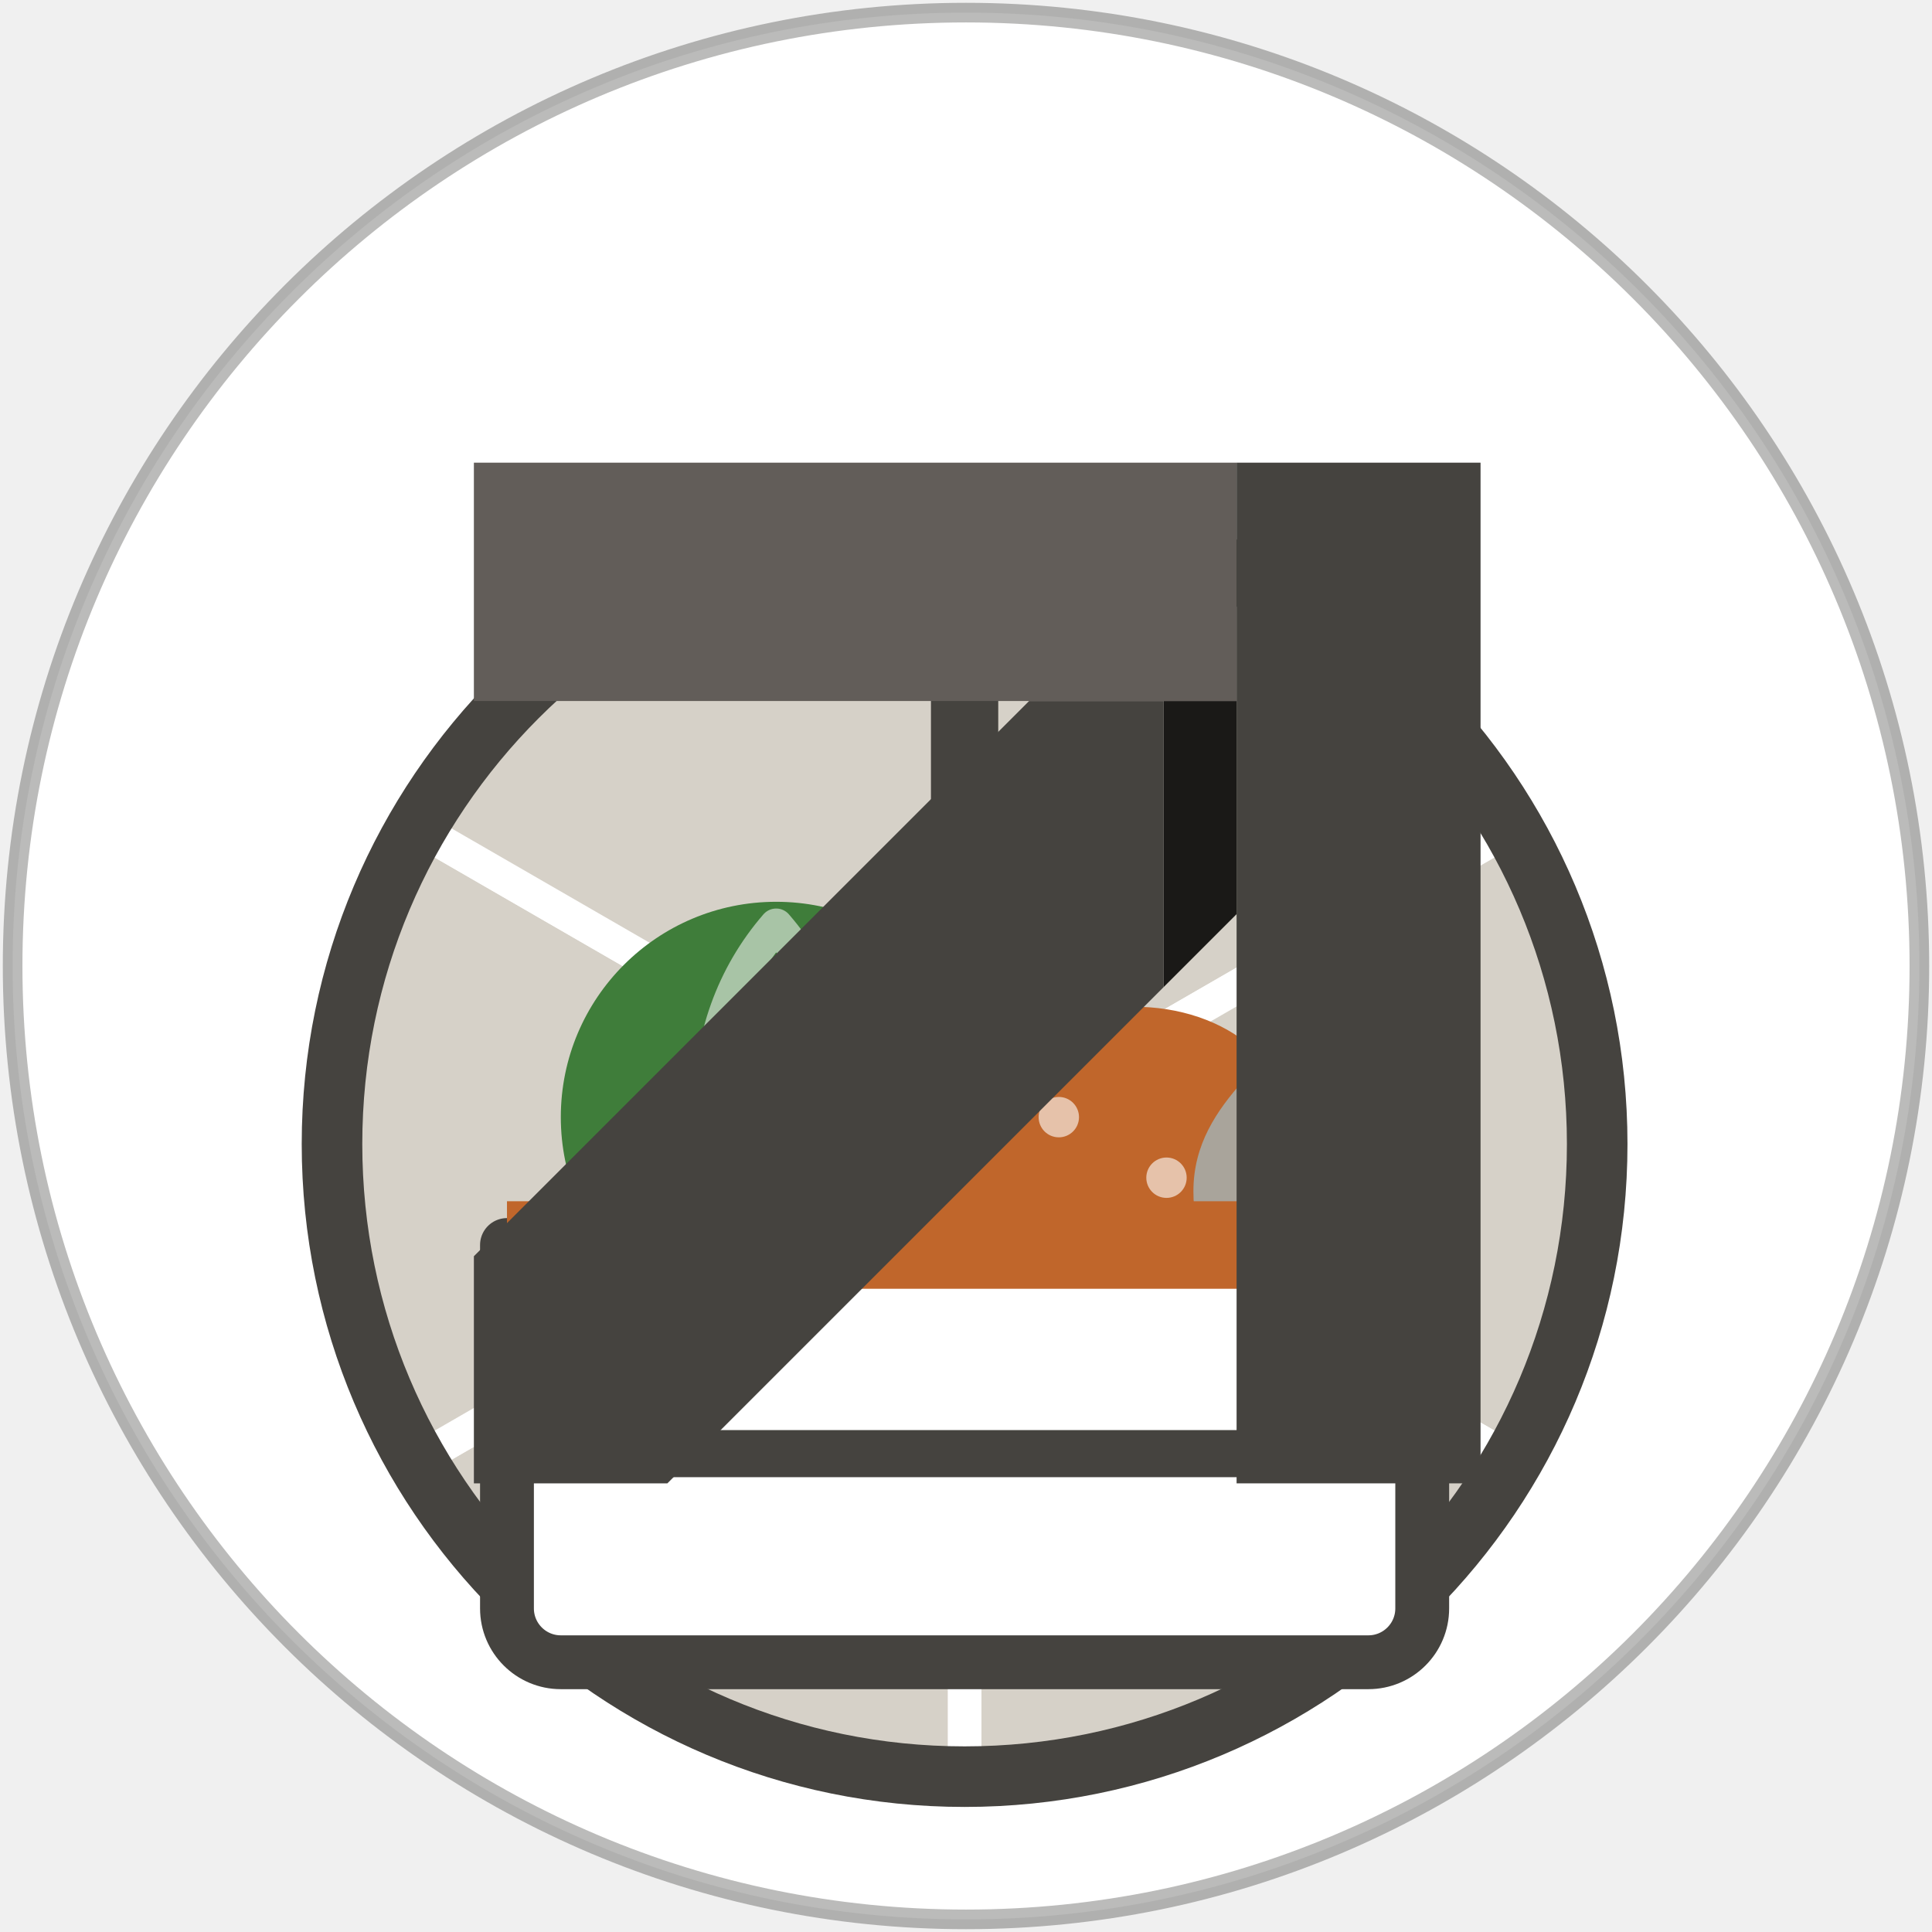
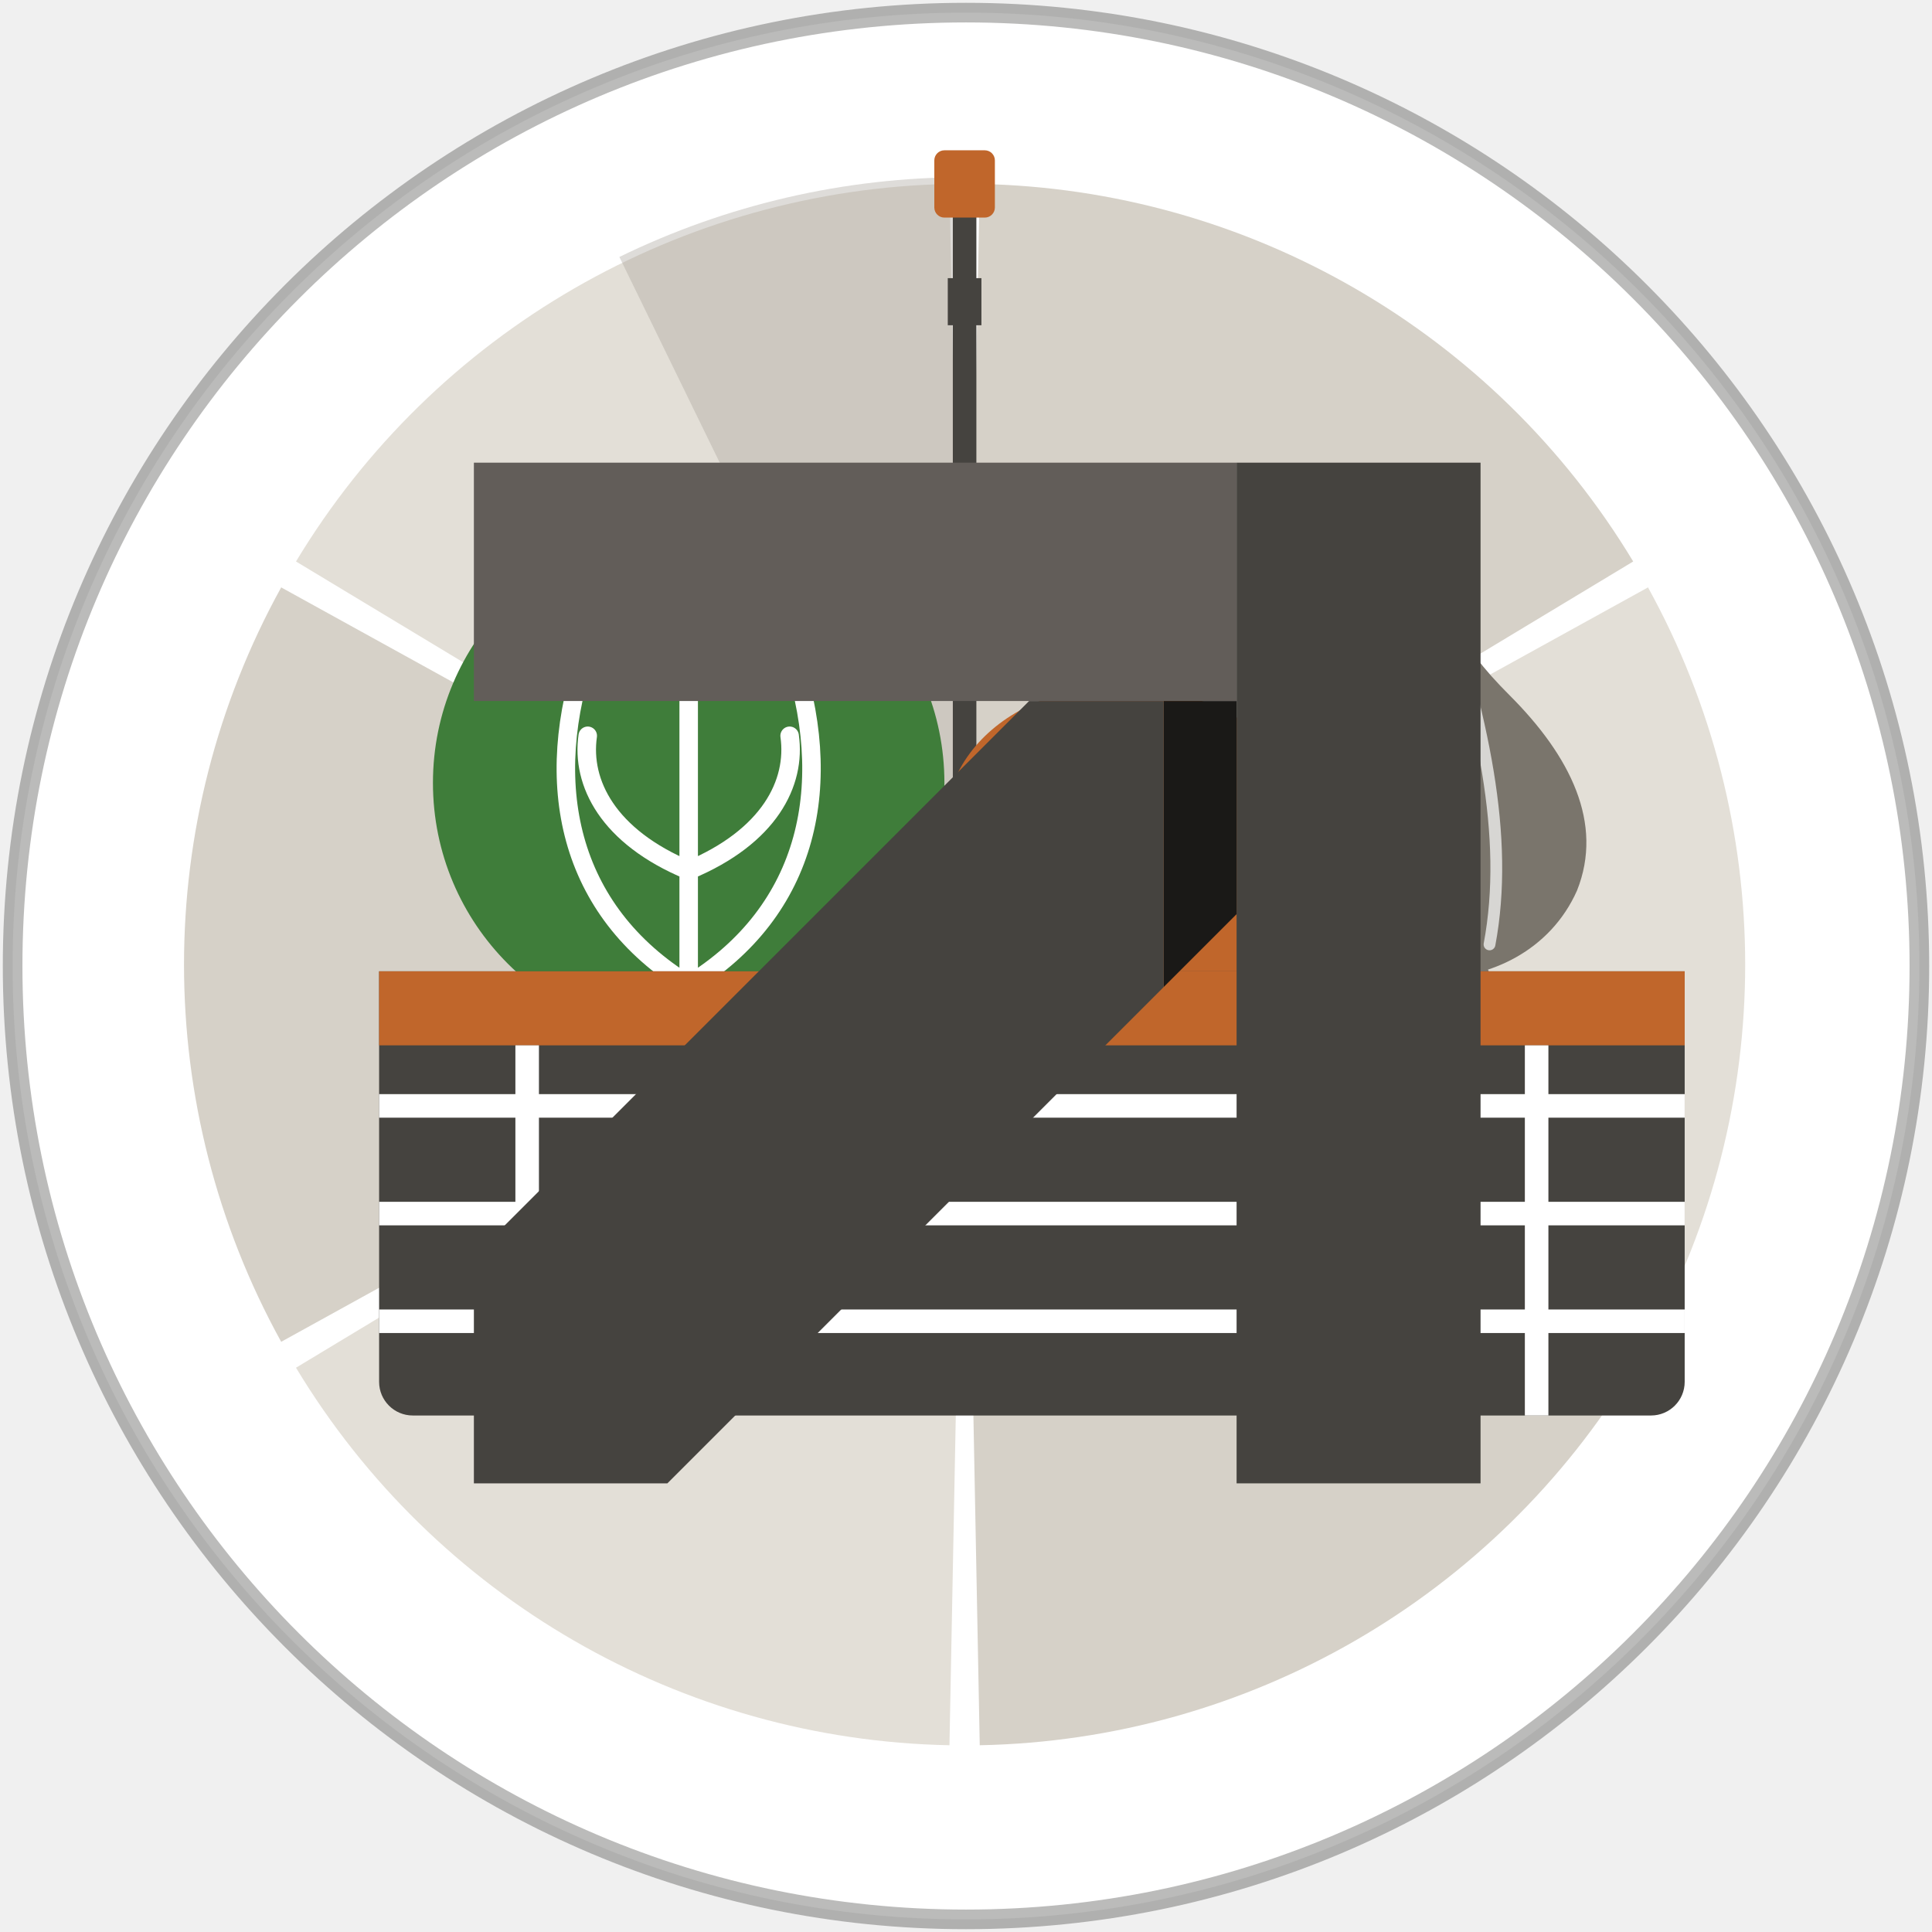
<svg xmlns="http://www.w3.org/2000/svg" viewBox="0 0 689 689" width="689" height="689" role="img" aria-label="Upande Fruits and vegetables">
  <style>
    .arrow { transform-box: view-box; transform-origin: 348.5px 347px; }
-     .field { transform-box: view-box; transform-origin: 344px 420px; }
-     .arm { transform-box: view-box; transform-origin: 344px 410px; }
-     .crate { transform-box: view-box; transform-origin: 344px 420px; }
-     .arrow { animation: production-in-0 3000ms cubic-bezier(.3,.7,.2,1) infinite both; }
-     .scene { animation: production-in-1 3000ms cubic-bezier(.3,.7,.2,1) infinite both; }
-     .field { animation: production-round-0 3000ms cubic-bezier(.3,.7,.2,1) infinite both; }
-     .arm { animation: production-round-1 3000ms cubic-bezier(.3,.7,.2,1) infinite both; }
-     .s0 { animation: production-round-2 3000ms cubic-bezier(.3,.7,.2,1) infinite both; }
-     .s1 { animation: production-round-3 3000ms cubic-bezier(.3,.7,.2,1) infinite both; }
-     .s2 { animation: production-round-4 3000ms cubic-bezier(.3,.7,.2,1) infinite both; }
-     .s3 { animation: production-round-5 3000ms cubic-bezier(.3,.7,.2,1) infinite both; }
-     .s4 { animation: production-round-6 3000ms cubic-bezier(.3,.7,.2,1) infinite both; }
-     .s5 { animation: production-round-7 3000ms cubic-bezier(.3,.7,.2,1) infinite both; }
-     .crate { animation: production-round-8 3000ms cubic-bezier(.3,.7,.2,1) infinite both; }
-     .cabbage { animation: production-round-9 3000ms cubic-bezier(.3,.7,.2,1) infinite both; }
-     .potato { animation: production-round-10 3000ms cubic-bezier(.3,.7,.2,1) infinite both; }
-     .onion { animation: production-round-11 3000ms cubic-bezier(.3,.7,.2,1) infinite both; }
+     .field { transform-box: view-box; transform-origin: 344px 344px; }
+     .arm { transform-box: view-box; transform-origin: 344px 344px; }
+     .crate { transform-box: view-box; transform-origin: 344px 344px; }
+     .arrow { animation: production-in-0 4000ms cubic-bezier(.3,.7,.2,1) infinite both; }
+     .scene { animation: production-in-1 4000ms cubic-bezier(.3,.7,.2,1) infinite both; }
+     .field { animation: production-round-0 4000ms cubic-bezier(.3,.7,.2,1) infinite both; }
+     .arm { animation: production-round-1 4000ms cubic-bezier(.3,.7,.2,1) infinite both; }
+     .s0 { animation: production-round-2 4000ms cubic-bezier(.3,.7,.2,1) infinite both; }
+     .s1 { animation: production-round-3 4000ms cubic-bezier(.3,.7,.2,1) infinite both; }
+     .s2 { animation: production-round-4 4000ms cubic-bezier(.3,.7,.2,1) infinite both; }
+     .s3 { animation: production-round-5 4000ms cubic-bezier(.3,.7,.2,1) infinite both; }
+     .s4 { animation: production-round-6 4000ms cubic-bezier(.3,.7,.2,1) infinite both; }
+     .s5 { animation: production-round-7 4000ms cubic-bezier(.3,.7,.2,1) infinite both; }
+     .crate { animation: production-round-8 4000ms cubic-bezier(.3,.7,.2,1) infinite both; }
+     .cabbage { animation: production-round-9 4000ms cubic-bezier(.3,.7,.2,1) infinite both; }
+     .potato { animation: production-round-10 4000ms cubic-bezier(.3,.7,.2,1) infinite both; }
+     .onion { animation: production-round-11 4000ms cubic-bezier(.3,.7,.2,1) infinite both; }
    @keyframes production-in-0 {
      0% { transform: translate(0px, 0px) scale(1); opacity: 1; }
      8.1% { transform: translate(0px, 0px) scale(0); opacity: 0; }
      18% { transform: translate(0px, 0px) scale(0); opacity: 0; }
      82% { transform: translate(0px, 0px) scale(0); opacity: 0; }
      91.9% { transform: translate(0px, 0px) scale(0); opacity: 0; }
      100% { transform: translate(0px, 0px) scale(1); opacity: 1; }
    }
    @keyframes production-in-1 {
      0% { opacity: 0; }
      3.6% { opacity: 1; }
      18% { opacity: 1; }
      82% { opacity: 1; }
      96.4% { opacity: 1; }
      100% { opacity: 0; }
    }
    @keyframes production-round-0 {
      0% { transform: scale(.86); opacity: 0; }
      18% { transform: scale(.86); opacity: 0; }
      19.92% { transform: scale(1); opacity: 1; }
      50% { transform: scale(1); opacity: 1; }
      53.84% { transform: scale(.86); opacity: 0; }
      82% { transform: scale(.86); opacity: 0; }
      100% { transform: scale(.86); opacity: 0; }
    }
    @keyframes production-round-1 {
      0% { transform: rotate(0deg); }
      18% { transform: rotate(0deg); }
      22.48% { transform: rotate(0deg); }
      46.8% { transform: rotate(360deg); }
      82% { transform: rotate(360deg); }
      100% { transform: rotate(0deg); }
    }
    @keyframes production-round-2 {
      0% { fill: #d6d1c8; }
      18% { fill: #d6d1c8; }
      24.61% { fill: #d6d1c8; }
      26.53% { fill: #3f7d3a; }
      53.84% { fill: #3f7d3a; }
      54.48% { fill: #d6d1c8; }
      82% { fill: #d6d1c8; }
      100% { fill: #d6d1c8; }
    }
    @keyframes production-round-3 {
-       0% { fill: #d6d1c8; }
-       18% { fill: #d6d1c8; }
-       28.67% { fill: #d6d1c8; }
+       0% { fill: #e3dfd7; }
+       18% { fill: #e3dfd7; }
+       28.67% { fill: #e3dfd7; }
      30.59% { fill: #3f7d3a; }
      53.84% { fill: #3f7d3a; }
-       54.48% { fill: #d6d1c8; }
-       82% { fill: #d6d1c8; }
-       100% { fill: #d6d1c8; }
+       54.48% { fill: #e3dfd7; }
+       82% { fill: #e3dfd7; }
+       100% { fill: #e3dfd7; }
    }
    @keyframes production-round-4 {
      0% { fill: #d6d1c8; }
      18% { fill: #d6d1c8; }
      32.72% { fill: #d6d1c8; }
      34.64% { fill: #3f7d3a; }
      53.84% { fill: #3f7d3a; }
      54.48% { fill: #d6d1c8; }
      82% { fill: #d6d1c8; }
      100% { fill: #d6d1c8; }
    }
    @keyframes production-round-5 {
-       0% { fill: #d6d1c8; }
-       18% { fill: #d6d1c8; }
-       36.77% { fill: #d6d1c8; }
+       0% { fill: #e3dfd7; }
+       18% { fill: #e3dfd7; }
+       36.77% { fill: #e3dfd7; }
      38.69% { fill: #3f7d3a; }
      53.84% { fill: #3f7d3a; }
-       54.48% { fill: #d6d1c8; }
-       82% { fill: #d6d1c8; }
-       100% { fill: #d6d1c8; }
+       54.48% { fill: #e3dfd7; }
+       82% { fill: #e3dfd7; }
+       100% { fill: #e3dfd7; }
    }
    @keyframes production-round-6 {
      0% { fill: #d6d1c8; }
      18% { fill: #d6d1c8; }
      40.83% { fill: #d6d1c8; }
      42.75% { fill: #3f7d3a; }
      53.84% { fill: #3f7d3a; }
      54.48% { fill: #d6d1c8; }
      82% { fill: #d6d1c8; }
      100% { fill: #d6d1c8; }
    }
    @keyframes production-round-7 {
-       0% { fill: #d6d1c8; }
-       18% { fill: #d6d1c8; }
-       44.88% { fill: #d6d1c8; }
+       0% { fill: #e3dfd7; }
+       18% { fill: #e3dfd7; }
+       44.88% { fill: #e3dfd7; }
      46.8% { fill: #3f7d3a; }
      53.84% { fill: #3f7d3a; }
-       54.48% { fill: #d6d1c8; }
-       82% { fill: #d6d1c8; }
-       100% { fill: #d6d1c8; }
+       54.48% { fill: #e3dfd7; }
+       82% { fill: #e3dfd7; }
+       100% { fill: #e3dfd7; }
    }
    @keyframes production-round-8 {
      0% { transform: scale(.86); opacity: 0; }
      18% { transform: scale(.86); opacity: 0; }
      52.56% { transform: scale(.86); opacity: 0; }
      55.12% { transform: scale(1); opacity: 1; }
      74.32% { transform: scale(1); opacity: 1; }
      78.16% { transform: scale(.86); opacity: 0; }
      82% { transform: scale(.86); opacity: 0; }
      100% { transform: scale(.86); opacity: 0; }
    }
    @keyframes production-round-9 {
-       0% { transform: translateY(-210px); opacity: 0; }
-       18% { transform: translateY(-210px); opacity: 0; }
-       55.12% { transform: translateY(-210px); opacity: 0; }
-       55.76% { transform: translateY(-180px); opacity: 1; }
-       59.6% { transform: translateY(8px); opacity: 1; }
-       61.2% { transform: translateY(0px); opacity: 1; }
+       0% { transform: translateY(-200px); opacity: 0; }
+       18% { transform: translateY(-200px); opacity: 0; }
+       55.12% { transform: translateY(-200px); opacity: 0; }
+       56.08% { transform: translateY(-170px); opacity: 1; }
+       60.56% { transform: translateY(0px); opacity: 1; }
      78.8% { transform: translateY(0px); opacity: 1; }
-       79.44% { transform: translateY(-210px); opacity: 0; }
-       82% { transform: translateY(-210px); opacity: 0; }
-       100% { transform: translateY(-210px); opacity: 0; }
+       79.44% { transform: translateY(-200px); opacity: 0; }
+       82% { transform: translateY(-200px); opacity: 0; }
+       100% { transform: translateY(-200px); opacity: 0; }
    }
    @keyframes production-round-10 {
-       0% { transform: translateY(-210px); opacity: 0; }
-       18% { transform: translateY(-210px); opacity: 0; }
-       60.88% { transform: translateY(-210px); opacity: 0; }
-       61.52% { transform: translateY(-180px); opacity: 1; }
-       65.36% { transform: translateY(8px); opacity: 1; }
-       66.96% { transform: translateY(0px); opacity: 1; }
+       0% { transform: translateY(-200px); opacity: 0; }
+       18% { transform: translateY(-200px); opacity: 0; }
+       60.88% { transform: translateY(-200px); opacity: 0; }
+       61.84% { transform: translateY(-170px); opacity: 1; }
+       66.32% { transform: translateY(0px); opacity: 1; }
      78.8% { transform: translateY(0px); opacity: 1; }
-       79.44% { transform: translateY(-210px); opacity: 0; }
-       82% { transform: translateY(-210px); opacity: 0; }
-       100% { transform: translateY(-210px); opacity: 0; }
+       79.44% { transform: translateY(-200px); opacity: 0; }
+       82% { transform: translateY(-200px); opacity: 0; }
+       100% { transform: translateY(-200px); opacity: 0; }
    }
    @keyframes production-round-11 {
-       0% { transform: translateY(-210px); opacity: 0; }
-       18% { transform: translateY(-210px); opacity: 0; }
-       66.64% { transform: translateY(-210px); opacity: 0; }
-       67.28% { transform: translateY(-180px); opacity: 1; }
-       71.12% { transform: translateY(8px); opacity: 1; }
-       72.72% { transform: translateY(0px); opacity: 1; }
+       0% { transform: translateY(-200px); opacity: 0; }
+       18% { transform: translateY(-200px); opacity: 0; }
+       66.64% { transform: translateY(-200px); opacity: 0; }
+       67.6% { transform: translateY(-170px); opacity: 1; }
+       72.08% { transform: translateY(0px); opacity: 1; }
      78.8% { transform: translateY(0px); opacity: 1; }
-       79.44% { transform: translateY(-210px); opacity: 0; }
-       82% { transform: translateY(-210px); opacity: 0; }
-       100% { transform: translateY(-210px); opacity: 0; }
+       79.44% { transform: translateY(-200px); opacity: 0; }
+       82% { transform: translateY(-200px); opacity: 0; }
+       100% { transform: translateY(-200px); opacity: 0; }
    }
    @media (prefers-reduced-motion: reduce) {
      .arrow, .scene, .scene * { animation: none !important; }
      .scene { opacity: 0; }
    }
  </style>
  <clipPath id="production-disc">
    <circle cx="344.5" cy="344.5" r="336" />
  </clipPath>
  <circle cx="344.5" cy="344.5" r="340" fill="#ffffff" stroke="#1c1b19" stroke-opacity=".3" stroke-width="7" />
  <g clip-path="url(#production-disc)">
    <g class="scene">
-       <g transform="translate(344 420) scale(1.2) translate(-344 -420)">
+       <g transform="translate(344 344) scale(1.2) translate(-344 -344)">
        <g class="field">
-           <path class="slice s0" d="M344 410 L344.0 222.0 A188 188 0 0 1 506.8 316.0 Z" fill="#d6d1c8" stroke="#ffffff" stroke-width="10" stroke-linejoin="round" />
-           <path class="slice s1" d="M344 410 L506.8 316.0 A188 188 0 0 1 506.8 504.0 Z" fill="#d6d1c8" stroke="#ffffff" stroke-width="10" stroke-linejoin="round" />
-           <path class="slice s2" d="M344 410 L506.8 504.0 A188 188 0 0 1 344.0 598.0 Z" fill="#d6d1c8" stroke="#ffffff" stroke-width="10" stroke-linejoin="round" />
-           <path class="slice s3" d="M344 410 L344.0 598.0 A188 188 0 0 1 181.2 504.0 Z" fill="#d6d1c8" stroke="#ffffff" stroke-width="10" stroke-linejoin="round" />
-           <path class="slice s4" d="M344 410 L181.2 504.0 A188 188 0 0 1 181.2 316.0 Z" fill="#d6d1c8" stroke="#ffffff" stroke-width="10" stroke-linejoin="round" />
-           <path class="slice s5" d="M344 410 L181.2 316.0 A188 188 0 0 1 344.0 222.0 Z" fill="#d6d1c8" stroke="#ffffff" stroke-width="10" stroke-linejoin="round" />
-           <circle cx="344" cy="410" r="188" fill="none" stroke="#45433f" stroke-width="18" />
+           <path class="slice s0" d="M344.5 320.0 L348.5 112.0 A232 232 0 0 1 542.7 224.2 L364.6 331.6 A24 24 0 0 0 344.5 320.0 Z" fill="#d6d1c8" />
+           <path class="slice s1" d="M365.0 332.4 L547.1 231.9 A232 232 0 0 1 547.1 456.1 L365.0 355.6 A24 24 0 0 0 365.0 332.4 Z" fill="#e3dfd7" />
+           <path class="slice s2" d="M364.6 356.4 L542.7 463.8 A232 232 0 0 1 348.5 576.0 L344.5 368.0 A24 24 0 0 0 364.6 356.4 Z" fill="#d6d1c8" />
+           <path class="slice s3" d="M343.5 368.0 L339.5 576.0 A232 232 0 0 1 145.3 463.8 L323.4 356.4 A24 24 0 0 0 343.5 368.0 Z" fill="#e3dfd7" />
+           <path class="slice s4" d="M323.0 355.6 L140.9 456.1 A232 232 0 0 1 140.9 231.9 L323.0 332.4 A24 24 0 0 0 323.0 355.6 Z" fill="#d6d1c8" />
+           <path class="slice s5" d="M323.4 331.6 L145.3 224.2 A232 232 0 0 1 339.5 112.0 L343.5 320.0 A24 24 0 0 0 323.4 331.6 Z" fill="#e3dfd7" />
          <g class="arm">
-             <path d="M344 410 V218" stroke="#45433f" stroke-width="20" stroke-linecap="round" />
-             <circle cx="344" cy="240" r="15" fill="#c0662b" stroke="#ffffff" stroke-width="6" />
+             <path d="M344 344 L241.4 133.7 A234 234 0 0 1 344 110 Z" fill="#a9a49b" fill-opacity=".38" />
+             <path d="M344 344 V106" stroke="#45433f" stroke-width="7" />
+             <path d="M339 228 h10 v-14 h-10 Z M339 154 h10 v-14 h-10 Z" fill="#45433f" />
+             <rect x="335" y="102" width="18" height="20" rx="3" fill="#c0662b" />
          </g>
-           <circle cx="344" cy="410" r="28" fill="#45433f" />
-           <circle cx="344" cy="410" r="10" fill="#ffffff" />
+           <circle cx="344" cy="344" r="17" fill="#45433f" />
        </g>
-         <g class="crate">
-           <g class="cabbage">
-             <g>
-               <circle cx="288" cy="402" r="64" fill="#3f7d3a" />
-               <path d="M288 345 C262 375 262 420 288 458 M288 345 C314 375 314 420 288 458" fill="none" stroke="#ffffff" stroke-opacity=".55" stroke-width="10" stroke-linecap="round" />
-             </g>
-           </g>
-           <g class="potato">
-             <g>
-               <ellipse cx="388" cy="412" rx="54" ry="42" fill="#c0662b" transform="rotate(-14 388 412)" />
-               <circle cx="372" cy="402" r="6" fill="#ffffff" fill-opacity=".6" />
-               <circle cx="404" cy="420" r="6" fill="#ffffff" fill-opacity=".6" />
-             </g>
-           </g>
-           <g class="onion">
-             <g>
-               <path d="M446 366 C452 384 480 396 480 424 C480 450 462 462 446 462 C430 462 412 450 412 424 C412 396 440 384 446 366 Z" fill="#a9a49b" />
-             </g>
-           </g>
-           <g class="front">
-             <path d="M208 440 H480 V548 a16 16 0 0 1 -16 16 H224 a16 16 0 0 1 -16 -16 Z" fill="#ffffff" stroke="#45433f" stroke-width="16" stroke-linejoin="round" />
-             <path d="M208 440 H480" stroke="#c0662b" stroke-width="26" />
-             <path d="M222 502 H466" stroke="#45433f" stroke-width="14" stroke-linecap="round" />
+         <g transform="translate(0 -102)">
+           <g class="crate">
+             <g class="cabbage">
+               <g>
+                 <circle cx="262" cy="392" r="76" fill="#3f7d3a" />
+                 <path d="M262 470 V338 M262 452 C226 430 218 392 232 352 M262 452 C298 430 306 392 292 352 M262 418 C238 408 230 392 232 378 M262 418 C286 408 294 392 292 378" fill="none" stroke="#ffffff" stroke-width="5.5" stroke-linecap="round" />
+               </g>
+             </g>
+             <g class="potato">
+               <g>
+                 <path d="M338 404 C340 372 378 356 410 366 C446 378 462 408 446 436 C430 462 380 466 354 450 C340 440 337 420 338 404 Z" fill="#c0662b" />
+               </g>
+             </g>
+             <g class="onion">
+               <g>
+                 <path d="M484 318 C486 340 490 350 506 366 C524 384 534 404 526 424 C518 442 500 450 484 450 C468 450 450 442 442 424 C434 404 444 384 462 366 C478 350 482 340 484 318 Z" fill="#7a756c" />
+                 <path d="M484 434 v22 M476 434 l-8 20 M492 434 l8 20" stroke="#7a756c" stroke-width="4" stroke-linecap="round" />
+                 <path d="M484 330 C470 372 462 408 468 440 M484 330 C498 372 506 408 500 440" fill="none" stroke="#ffffff" stroke-opacity=".7" stroke-width="3.5" stroke-linecap="round" />
+               </g>
+             </g>
+             <g class="front">
+               <path d="M170 448 H558 V570 a10 10 0 0 1 -10 10 H180 a10 10 0 0 1 -10 -10 Z" fill="#45433f" />
+               <path d="M170 448 H558 V470 H170 Z" fill="#c0662b" />
+               <path d="M170 488 H558 M170 520 H558 M170 552 H558" stroke="#ffffff" stroke-width="7" />
+               <path d="M214 470 V580 M514 470 V580" stroke="#ffffff" stroke-width="7" />
+             </g>
          </g>
        </g>
      </g>
    </g>
  </g>
  <g class="arrow">
    <g transform="translate(169 165)">
      <path fill="#625d59" d="M0 0 H272 V85 H0 Z" />
      <path fill="#45433f" d="M272 0 H359 V364 H272 Z" />
      <path fill="#1a1917" d="M246 85 H272 V161 L246 187 Z" />
      <path fill="#45433f" d="M198 85 H246 V187 L69 364 H0 V283 Z" />
    </g>
  </g>
</svg>
